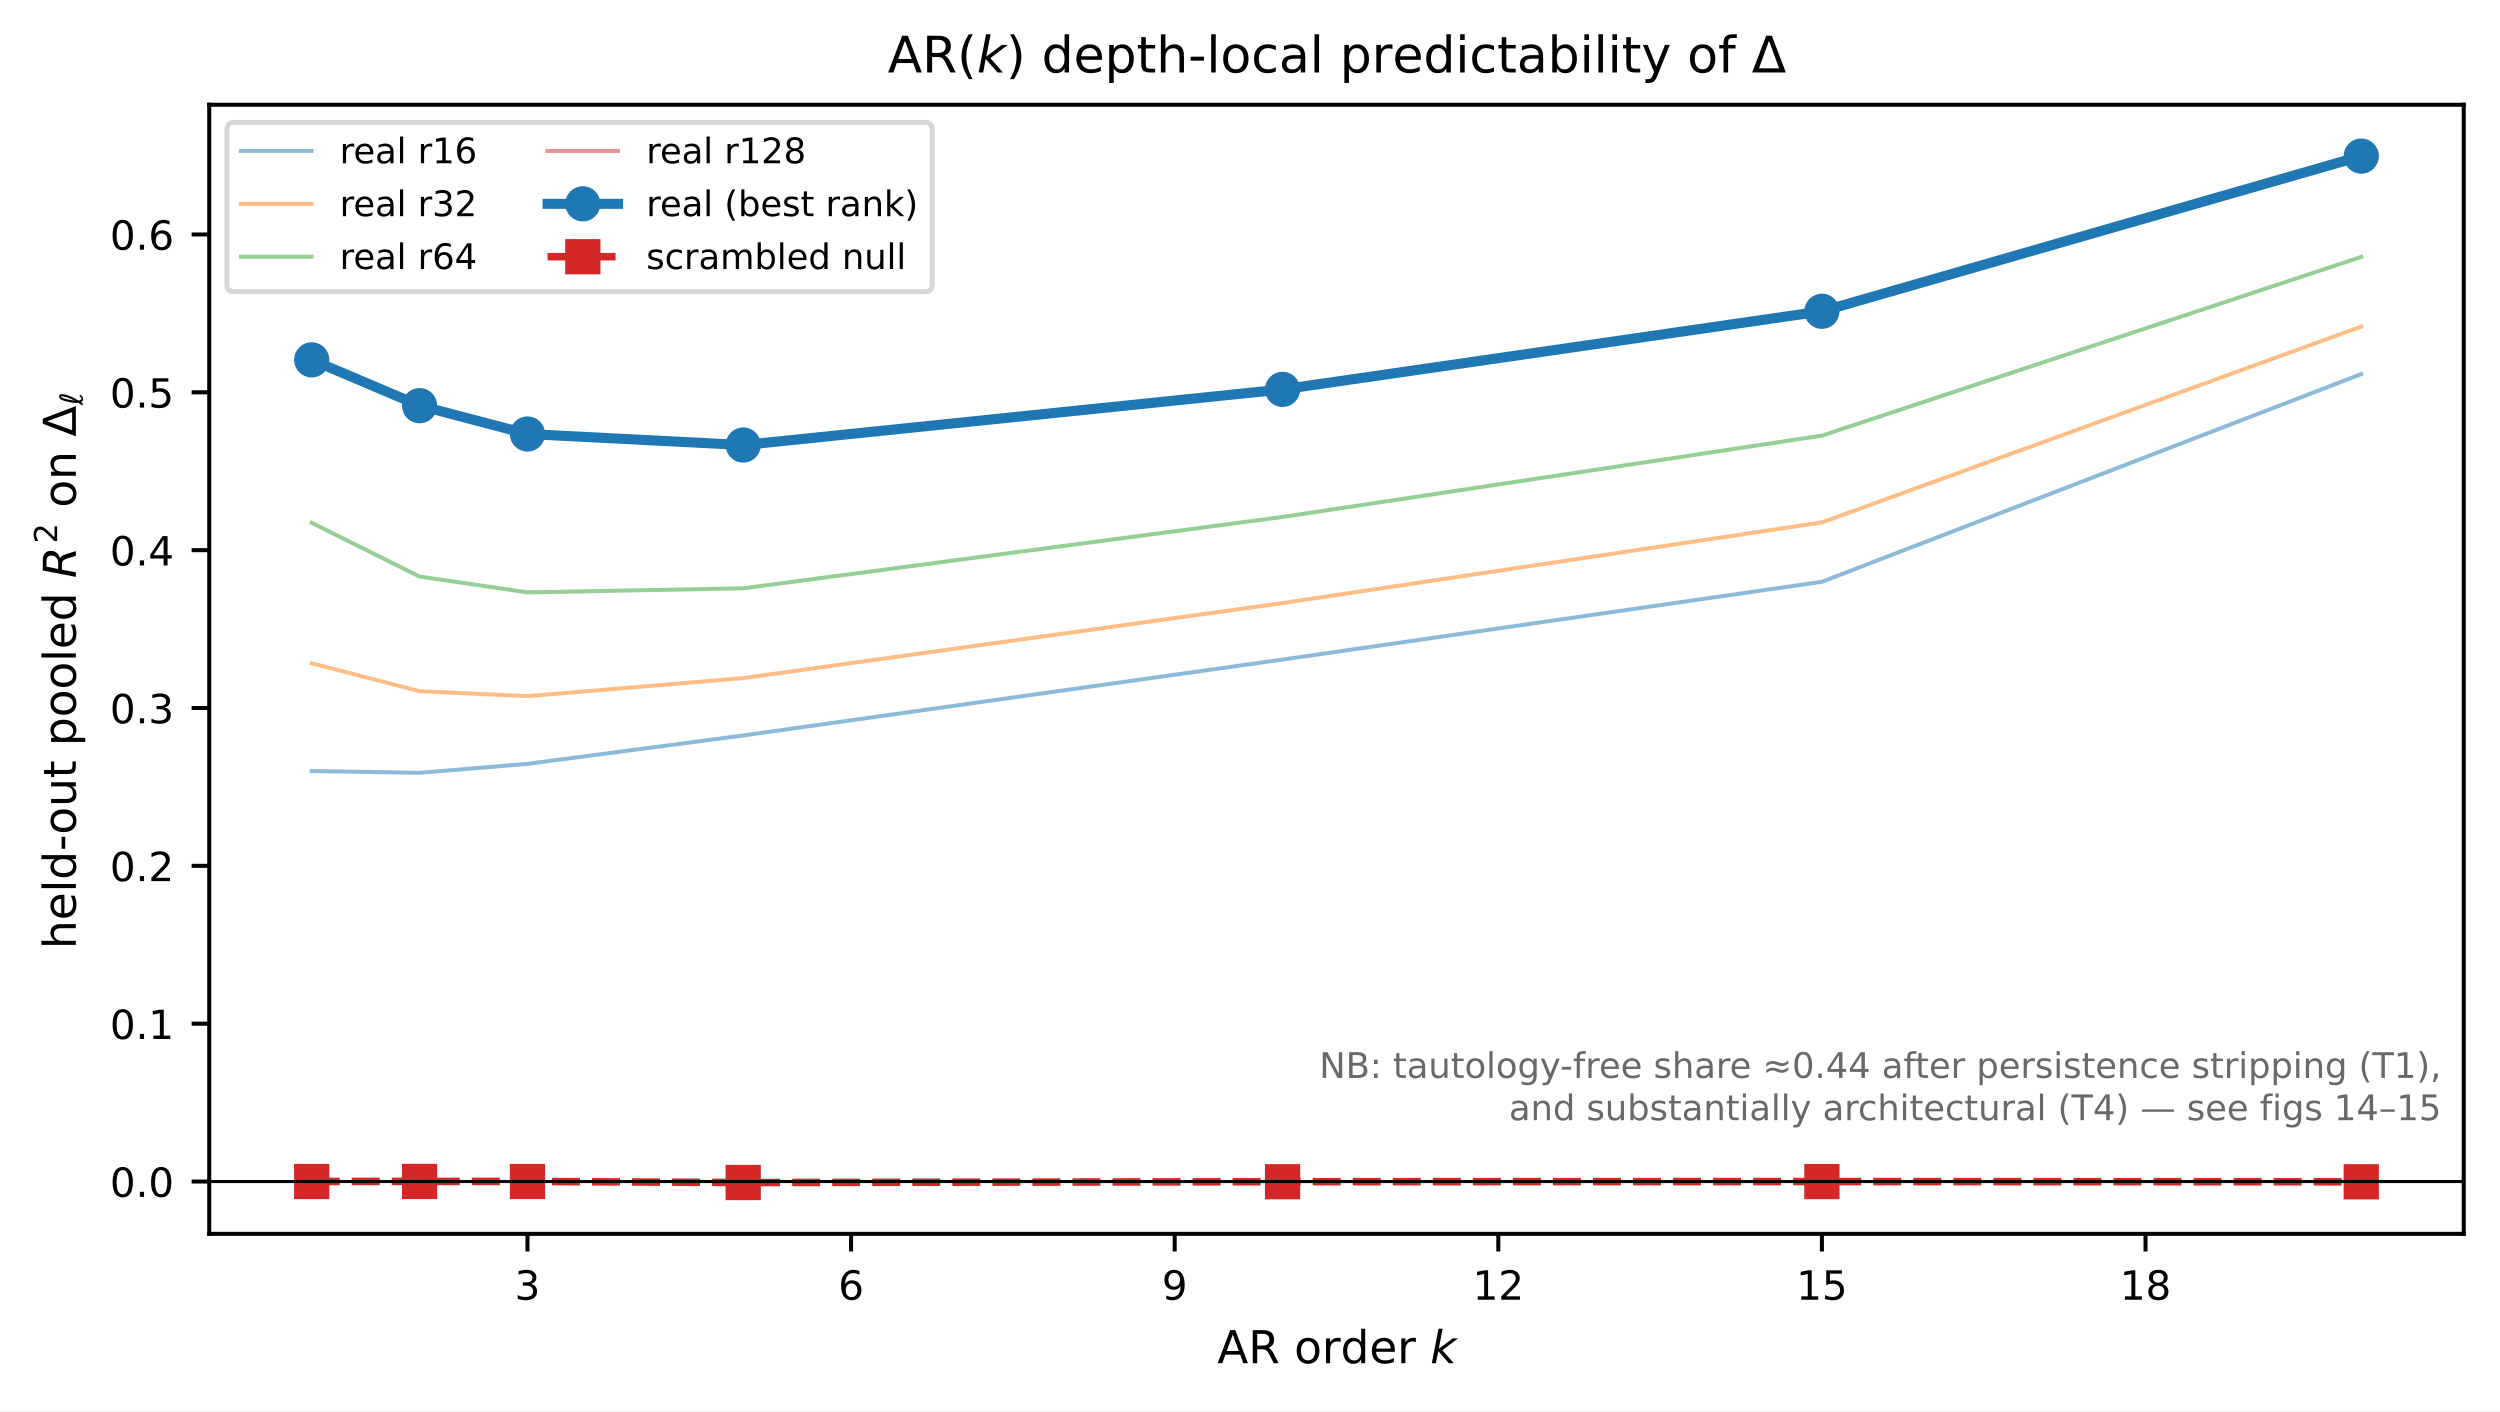
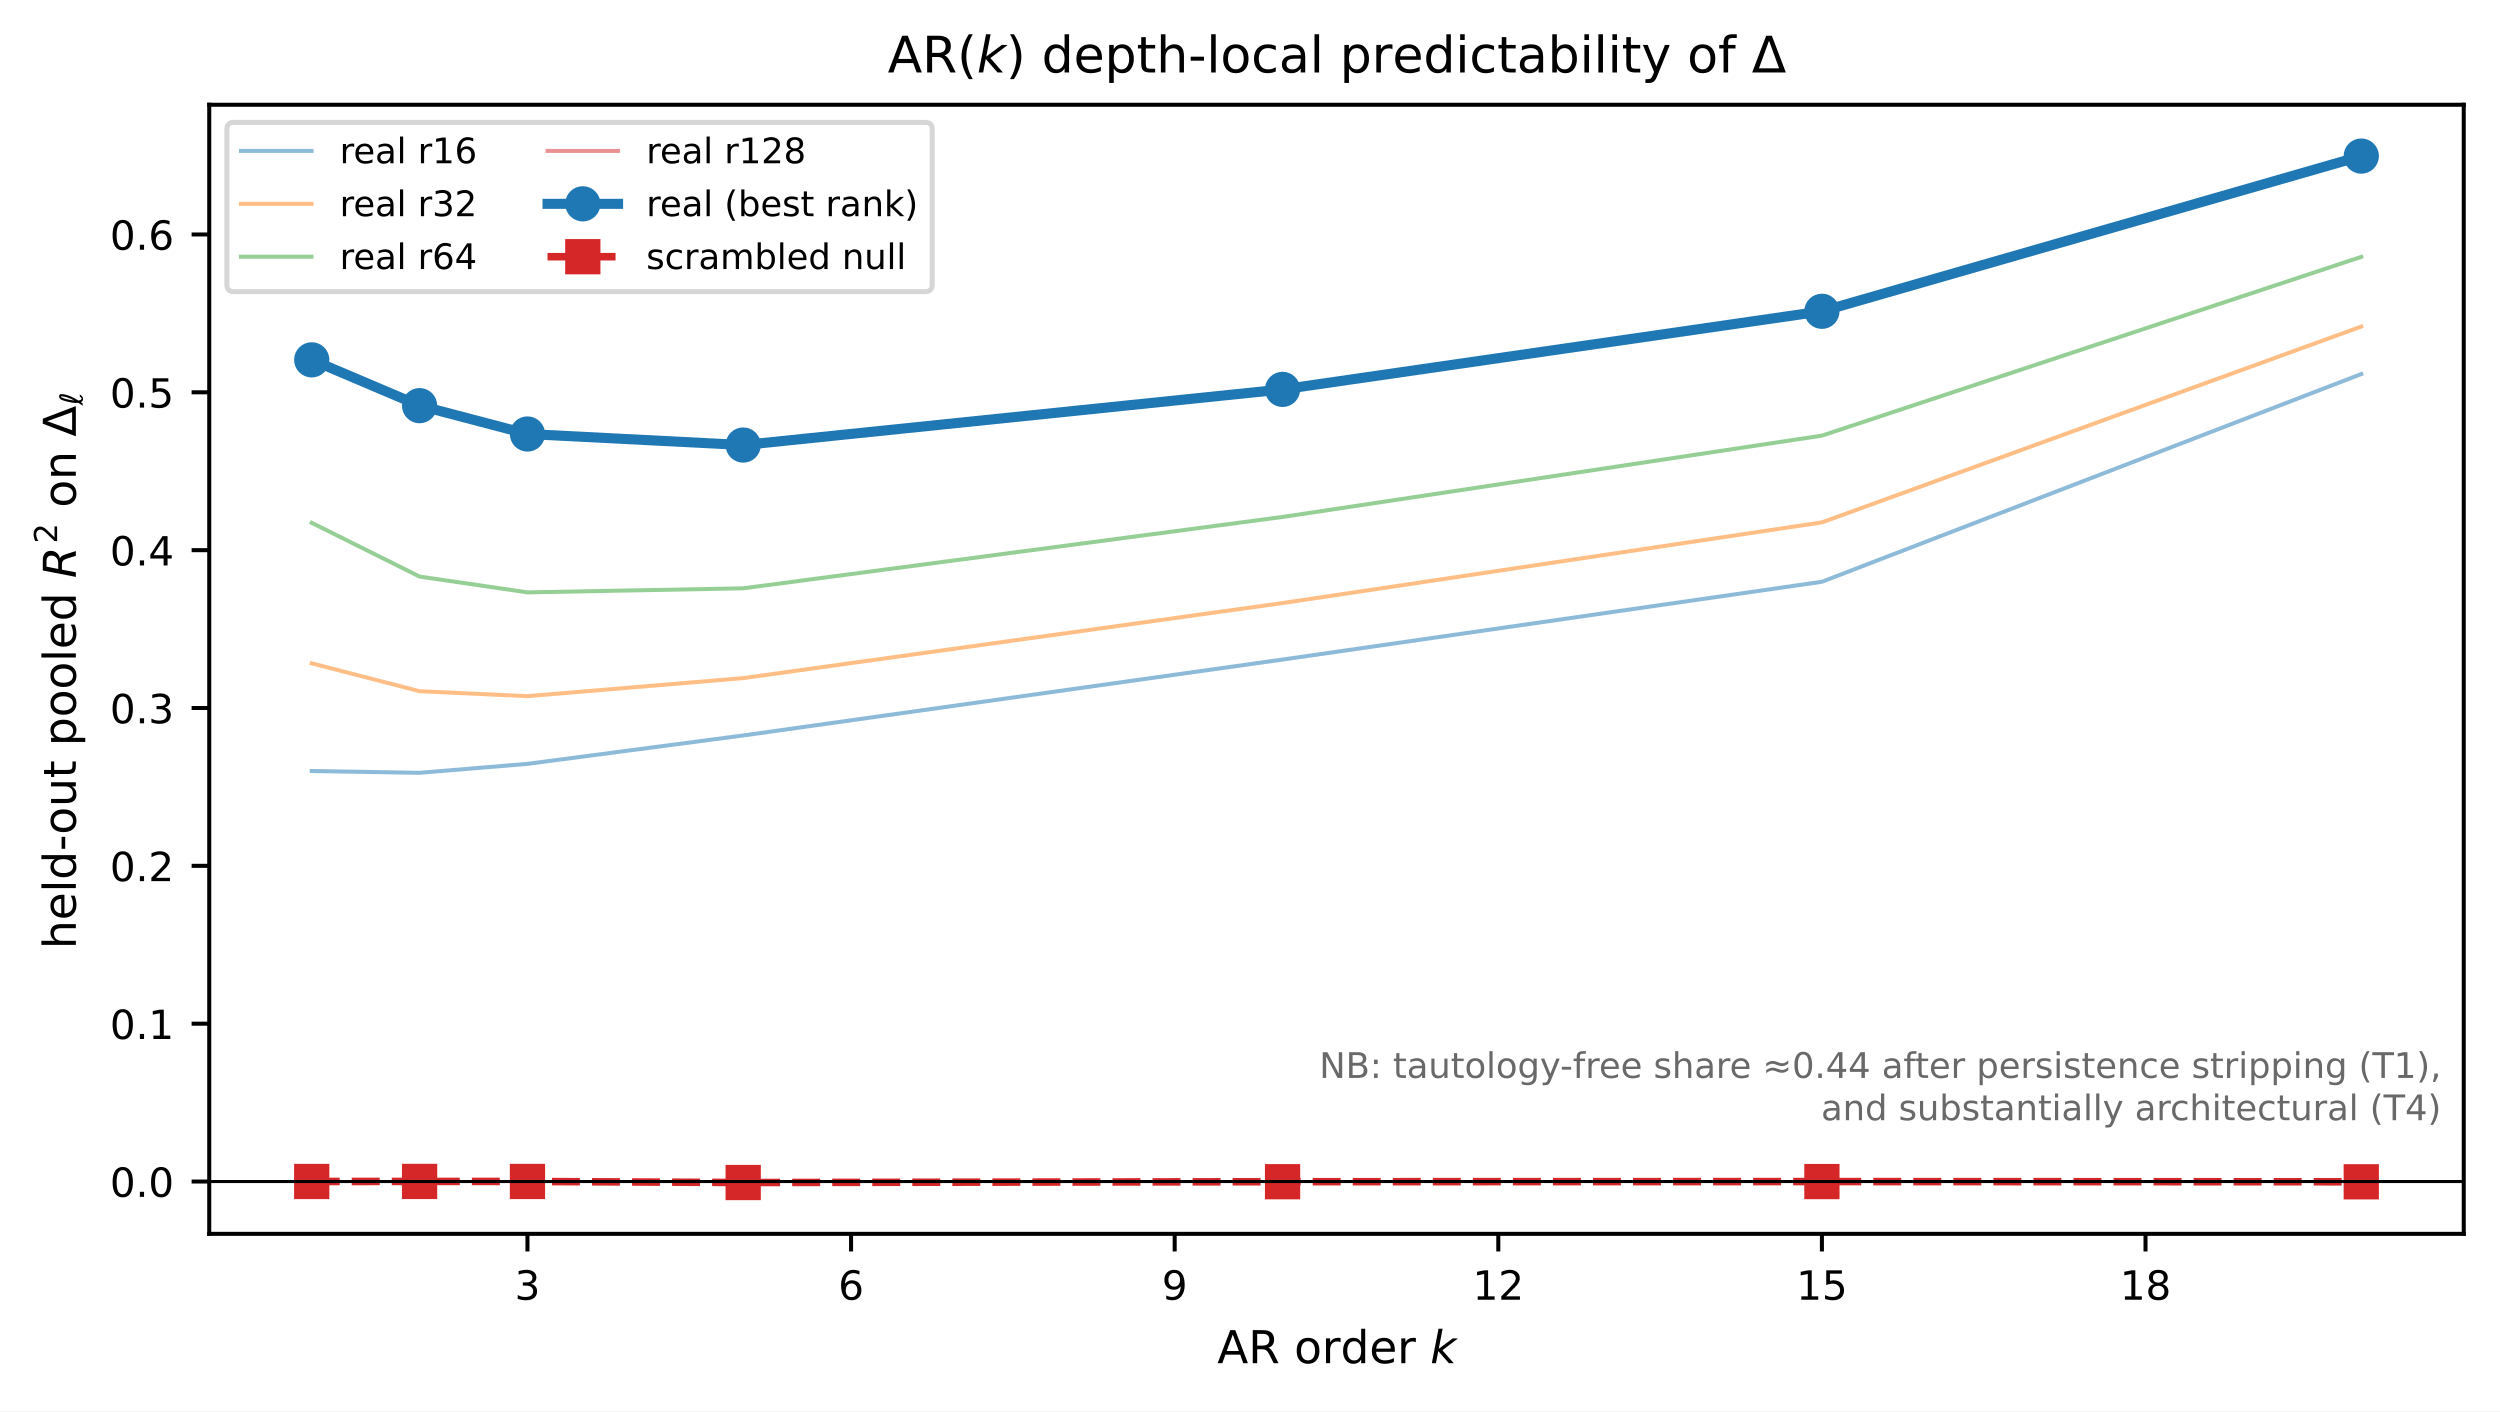
<svg xmlns="http://www.w3.org/2000/svg" xmlns:xlink="http://www.w3.org/1999/xlink" width="496.382pt" height="280.185pt" viewBox="0 0 496.382 280.185" version="1.1">
  <defs>
    <style type="text/css">*{stroke-linejoin: round; stroke-linecap: butt}</style>
  </defs>
  <g id="figure_1">
    <g id="patch_1">
      <path d="M 0 280.185  L 496.382 280.185  L 496.382 0  L 0 0  z " style="fill: #ffffff" />
    </g>
    <g id="axes_1">
      <g id="patch_2">
        <path d="M 41.545 244.983  L 489.183 244.983  L 489.183 20.8  L 41.545 20.8  z " style="fill: #ffffff" />
      </g>
      <g id="matplotlib.axis_1">
        <g id="xtick_1">
          <g id="line2d_1">
            <defs>
              <path id="m513581c044" d="M 0 0  L 0 3.5  " style="stroke: #000000; stroke-width: 0.8" />
            </defs>
            <g>
              <use xlink:href="#m513581c044" x="104.728" y="244.983" style="stroke: #000000; stroke-width: 0.8" />
            </g>
          </g>
          <g id="text_1">
            <text style="font-size: 8px; font-family: 'DejaVu Sans', 'Bitstream Vera Sans', 'Computer Modern Sans Serif', 'Lucida Grande', 'Verdana', 'Geneva', 'Lucid', 'Arial', 'Helvetica', 'Avant Garde', sans-serif; text-anchor: middle" x="104.728" y="258.061" transform="rotate(-0 104.7279 258.0615)">3</text>
          </g>
        </g>
        <g id="xtick_2">
          <g id="line2d_2">
            <g>
              <use xlink:href="#m513581c044" x="168.982" y="244.983" style="stroke: #000000; stroke-width: 0.8" />
            </g>
          </g>
          <g id="text_2">
            <text style="font-size: 8px; font-family: 'DejaVu Sans', 'Bitstream Vera Sans', 'Computer Modern Sans Serif', 'Lucida Grande', 'Verdana', 'Geneva', 'Lucid', 'Arial', 'Helvetica', 'Avant Garde', sans-serif; text-anchor: middle" x="168.982" y="258.061" transform="rotate(-0 168.9822 258.0615)">6</text>
          </g>
        </g>
        <g id="xtick_3">
          <g id="line2d_3">
            <g>
              <use xlink:href="#m513581c044" x="233.236" y="244.983" style="stroke: #000000; stroke-width: 0.8" />
            </g>
          </g>
          <g id="text_3">
            <text style="font-size: 8px; font-family: 'DejaVu Sans', 'Bitstream Vera Sans', 'Computer Modern Sans Serif', 'Lucida Grande', 'Verdana', 'Geneva', 'Lucid', 'Arial', 'Helvetica', 'Avant Garde', sans-serif; text-anchor: middle" x="233.236" y="258.061" transform="rotate(-0 233.2364 258.0615)">9</text>
          </g>
        </g>
        <g id="xtick_4">
          <g id="line2d_4">
            <g>
              <use xlink:href="#m513581c044" x="297.491" y="244.983" style="stroke: #000000; stroke-width: 0.8" />
            </g>
          </g>
          <g id="text_4">
            <text style="font-size: 8px; font-family: 'DejaVu Sans', 'Bitstream Vera Sans', 'Computer Modern Sans Serif', 'Lucida Grande', 'Verdana', 'Geneva', 'Lucid', 'Arial', 'Helvetica', 'Avant Garde', sans-serif; text-anchor: middle" x="297.491" y="258.061" transform="rotate(-0 297.4907 258.0615)">12</text>
          </g>
        </g>
        <g id="xtick_5">
          <g id="line2d_5">
            <g>
              <use xlink:href="#m513581c044" x="361.745" y="244.983" style="stroke: #000000; stroke-width: 0.8" />
            </g>
          </g>
          <g id="text_5">
            <text style="font-size: 8px; font-family: 'DejaVu Sans', 'Bitstream Vera Sans', 'Computer Modern Sans Serif', 'Lucida Grande', 'Verdana', 'Geneva', 'Lucid', 'Arial', 'Helvetica', 'Avant Garde', sans-serif; text-anchor: middle" x="361.745" y="258.061" transform="rotate(-0 361.7449 258.0615)">15</text>
          </g>
        </g>
        <g id="xtick_6">
          <g id="line2d_6">
            <g>
              <use xlink:href="#m513581c044" x="425.999" y="244.983" style="stroke: #000000; stroke-width: 0.8" />
            </g>
          </g>
          <g id="text_6">
            <text style="font-size: 8px; font-family: 'DejaVu Sans', 'Bitstream Vera Sans', 'Computer Modern Sans Serif', 'Lucida Grande', 'Verdana', 'Geneva', 'Lucid', 'Arial', 'Helvetica', 'Avant Garde', sans-serif; text-anchor: middle" x="425.999" y="258.061" transform="rotate(-0 425.9992 258.0615)">18</text>
          </g>
        </g>
        <g id="text_7">
          <g transform="translate(241.6936 270.8233)">
            <text>
              <tspan x="0" y="-0.156" style="font-size: 9px; font-family: 'DejaVu Sans'">A</tspan>
              <tspan x="6.157" y="-0.156" style="font-size: 9px; font-family: 'DejaVu Sans'">R</tspan>
              <tspan x="12.41" y="-0.156" style="font-size: 9px; font-family: 'DejaVu Sans'"> </tspan>
              <tspan x="15.271" y="-0.156" style="font-size: 9px; font-family: 'DejaVu Sans'">o</tspan>
              <tspan x="20.777" y="-0.156" style="font-size: 9px; font-family: 'DejaVu Sans'">r</tspan>
              <tspan x="24.478" y="-0.156" style="font-size: 9px; font-family: 'DejaVu Sans'">d</tspan>
              <tspan x="30.19" y="-0.156" style="font-size: 9px; font-family: 'DejaVu Sans'">e</tspan>
              <tspan x="35.728" y="-0.156" style="font-size: 9px; font-family: 'DejaVu Sans'">r</tspan>
              <tspan x="39.428" y="-0.156" style="font-size: 9px; font-family: 'DejaVu Sans'"> </tspan>
              <tspan x="42.289" y="-0.156" style="font-style: oblique; font-size: 9px; font-family: 'DejaVu Sans'">k</tspan>
            </text>
          </g>
        </g>
      </g>
      <g id="matplotlib.axis_2">
        <g id="ytick_1">
          <g id="line2d_7">
            <defs>
              <path id="m32dd1cf0d6" d="M 0 0  L -3.5 0  " style="stroke: #000000; stroke-width: 0.8" />
            </defs>
            <g>
              <use xlink:href="#m32dd1cf0d6" x="41.545" y="234.599" style="stroke: #000000; stroke-width: 0.8" />
            </g>
          </g>
          <g id="text_8">
            <text style="font-size: 8px; font-family: 'DejaVu Sans', 'Bitstream Vera Sans', 'Computer Modern Sans Serif', 'Lucida Grande', 'Verdana', 'Geneva', 'Lucid', 'Arial', 'Helvetica', 'Avant Garde', sans-serif; text-anchor: end" x="34.545" y="237.638" transform="rotate(-0 34.54461 237.6377)">0.0</text>
          </g>
        </g>
        <g id="ytick_2">
          <g id="line2d_8">
            <g>
              <use xlink:href="#m32dd1cf0d6" x="41.545" y="203.258" style="stroke: #000000; stroke-width: 0.8" />
            </g>
          </g>
          <g id="text_9">
            <text style="font-size: 8px; font-family: 'DejaVu Sans', 'Bitstream Vera Sans', 'Computer Modern Sans Serif', 'Lucida Grande', 'Verdana', 'Geneva', 'Lucid', 'Arial', 'Helvetica', 'Avant Garde', sans-serif; text-anchor: end" x="34.545" y="206.297" transform="rotate(-0 34.54461 206.2966)">0.1</text>
          </g>
        </g>
        <g id="ytick_3">
          <g id="line2d_9">
            <g>
              <use xlink:href="#m32dd1cf0d6" x="41.545" y="171.916" style="stroke: #000000; stroke-width: 0.8" />
            </g>
          </g>
          <g id="text_10">
            <text style="font-size: 8px; font-family: 'DejaVu Sans', 'Bitstream Vera Sans', 'Computer Modern Sans Serif', 'Lucida Grande', 'Verdana', 'Geneva', 'Lucid', 'Arial', 'Helvetica', 'Avant Garde', sans-serif; text-anchor: end" x="34.545" y="174.956" transform="rotate(-0 34.54461 174.9555)">0.2</text>
          </g>
        </g>
        <g id="ytick_4">
          <g id="line2d_10">
            <g>
              <use xlink:href="#m32dd1cf0d6" x="41.545" y="140.575" style="stroke: #000000; stroke-width: 0.8" />
            </g>
          </g>
          <g id="text_11">
            <text style="font-size: 8px; font-family: 'DejaVu Sans', 'Bitstream Vera Sans', 'Computer Modern Sans Serif', 'Lucida Grande', 'Verdana', 'Geneva', 'Lucid', 'Arial', 'Helvetica', 'Avant Garde', sans-serif; text-anchor: end" x="34.545" y="143.614" transform="rotate(-0 34.54461 143.6145)">0.3</text>
          </g>
        </g>
        <g id="ytick_5">
          <g id="line2d_11">
            <g>
              <use xlink:href="#m32dd1cf0d6" x="41.545" y="109.234" style="stroke: #000000; stroke-width: 0.8" />
            </g>
          </g>
          <g id="text_12">
            <text style="font-size: 8px; font-family: 'DejaVu Sans', 'Bitstream Vera Sans', 'Computer Modern Sans Serif', 'Lucida Grande', 'Verdana', 'Geneva', 'Lucid', 'Arial', 'Helvetica', 'Avant Garde', sans-serif; text-anchor: end" x="34.545" y="112.273" transform="rotate(-0 34.54461 112.2734)">0.4</text>
          </g>
        </g>
        <g id="ytick_6">
          <g id="line2d_12">
            <g>
              <use xlink:href="#m32dd1cf0d6" x="41.545" y="77.893" style="stroke: #000000; stroke-width: 0.8" />
            </g>
          </g>
          <g id="text_13">
            <text style="font-size: 8px; font-family: 'DejaVu Sans', 'Bitstream Vera Sans', 'Computer Modern Sans Serif', 'Lucida Grande', 'Verdana', 'Geneva', 'Lucid', 'Arial', 'Helvetica', 'Avant Garde', sans-serif; text-anchor: end" x="34.545" y="80.932" transform="rotate(-0 34.54461 80.93232)">0.5</text>
          </g>
        </g>
        <g id="ytick_7">
          <g id="line2d_13">
            <g>
              <use xlink:href="#m32dd1cf0d6" x="41.545" y="46.552" style="stroke: #000000; stroke-width: 0.8" />
            </g>
          </g>
          <g id="text_14">
            <text style="font-size: 8px; font-family: 'DejaVu Sans', 'Bitstream Vera Sans', 'Computer Modern Sans Serif', 'Lucida Grande', 'Verdana', 'Geneva', 'Lucid', 'Arial', 'Helvetica', 'Avant Garde', sans-serif; text-anchor: end" x="34.545" y="49.591" transform="rotate(-0 34.54461 49.59124)">0.6</text>
          </g>
        </g>
        <g id="text_15">
          <g transform="translate(15.66 188.4217) rotate(-90)">
            <text>
              <tspan x="0" y="-0.602" style="font-size: 9px; font-family: 'DejaVu Sans'">h</tspan>
              <tspan x="5.704" y="-0.602" style="font-size: 9px; font-family: 'DejaVu Sans'">e</tspan>
              <tspan x="11.241" y="-0.602" style="font-size: 9px; font-family: 'DejaVu Sans'">l</tspan>
              <tspan x="13.742" y="-0.602" style="font-size: 9px; font-family: 'DejaVu Sans'">d</tspan>
              <tspan x="19.455" y="-0.602" style="font-size: 9px; font-family: 'DejaVu Sans'">-</tspan>
              <tspan x="22.702" y="-0.602" style="font-size: 9px; font-family: 'DejaVu Sans'">o</tspan>
              <tspan x="28.208" y="-0.602" style="font-size: 9px; font-family: 'DejaVu Sans'">u</tspan>
              <tspan x="33.913" y="-0.602" style="font-size: 9px; font-family: 'DejaVu Sans'">t</tspan>
              <tspan x="37.441" y="-0.602" style="font-size: 9px; font-family: 'DejaVu Sans'"> </tspan>
              <tspan x="40.302" y="-0.602" style="font-size: 9px; font-family: 'DejaVu Sans'">p</tspan>
              <tspan x="46.015" y="-0.602" style="font-size: 9px; font-family: 'DejaVu Sans'">o</tspan>
              <tspan x="51.521" y="-0.602" style="font-size: 9px; font-family: 'DejaVu Sans'">o</tspan>
              <tspan x="57.028" y="-0.602" style="font-size: 9px; font-family: 'DejaVu Sans'">l</tspan>
              <tspan x="59.528" y="-0.602" style="font-size: 9px; font-family: 'DejaVu Sans'">e</tspan>
              <tspan x="65.065" y="-0.602" style="font-size: 9px; font-family: 'DejaVu Sans'">d</tspan>
              <tspan x="70.778" y="-0.602" style="font-size: 9px; font-family: 'DejaVu Sans'"> </tspan>
              <tspan x="84.779" y="-0.602" style="font-size: 9px; font-family: 'DejaVu Sans'"> </tspan>
              <tspan x="87.639" y="-0.602" style="font-size: 9px; font-family: 'DejaVu Sans'">o</tspan>
              <tspan x="93.146" y="-0.602" style="font-size: 9px; font-family: 'DejaVu Sans'">n</tspan>
              <tspan x="98.85" y="-0.602" style="font-size: 9px; font-family: 'DejaVu Sans'"> </tspan>
              <tspan x="101.711" y="-0.602" style="font-size: 9px; font-family: 'DejaVu Sans'">Δ</tspan>
              <tspan x="73.639" y="-0.602" style="font-style: oblique; font-size: 9px; font-family: 'DejaVu Sans'">R</tspan>
              <tspan x="80.524" y="-4.319" style="font-size: 6.3px; font-family: 'DejaVu Sans'">2</tspan>
              <tspan x="107.954" y="0.748" style="font-style: oblique; font-size: 6.3px; font-family: 'DejaVu Sans'">ℓ</tspan>
            </text>
          </g>
        </g>
      </g>
      <g id="line2d_14">
        <path d="M 61.892 153.091  L 83.31 153.444  L 104.728 151.664  L 147.564 146.027  L 254.655 130.955  L 361.745 115.513  L 468.835 74.269  " clip-path="url(#p54448f99dc)" style="fill: none; stroke: #1f77b4; stroke-opacity: 0.5; stroke-width: 0.8; stroke-linecap: square" />
      </g>
      <g id="line2d_15">
        <path d="M 61.892 131.708  L 83.31 137.243  L 104.728 138.224  L 147.564 134.639  L 254.655 119.737  L 361.745 103.722  L 468.835 64.841  " clip-path="url(#p54448f99dc)" style="fill: none; stroke: #ff7f0e; stroke-opacity: 0.5; stroke-width: 0.8; stroke-linecap: square" />
      </g>
      <g id="line2d_16">
        <path d="M 61.892 103.808  L 83.31 114.483  L 104.728 117.618  L 147.564 116.812  L 254.655 102.644  L 361.745 86.496  L 468.835 51.001  " clip-path="url(#p54448f99dc)" style="fill: none; stroke: #2ca02c; stroke-opacity: 0.5; stroke-width: 0.8; stroke-linecap: square" />
      </g>
      <g id="line2d_17">
        <path d="M 61.892 71.448  L 83.31 80.544  L 104.728 86.172  L 147.564 88.365  L 254.655 77.314  L 361.745 61.807  L 468.835 30.99  " clip-path="url(#p54448f99dc)" style="fill: none; stroke: #d62728; stroke-opacity: 0.5; stroke-width: 0.8; stroke-linecap: square" />
      </g>
      <g id="line2d_18">
        <path d="M 61.892 71.448  L 83.31 80.544  L 104.728 86.172  L 147.564 88.365  L 254.655 77.314  L 361.745 61.807  L 468.835 30.99  " clip-path="url(#p54448f99dc)" style="fill: none; stroke: #1f77b4; stroke-width: 2; stroke-linecap: square" />
        <defs>
          <path id="m7bdcd54610" d="M 0 3  C 0.796 3 1.559 2.684 2.121 2.121  C 2.684 1.559 3 0.796 3 0  C 3 -0.796 2.684 -1.559 2.121 -2.121  C 1.559 -2.684 0.796 -3 0 -3  C -0.796 -3 -1.559 -2.684 -2.121 -2.121  C -2.684 -1.559 -3 -0.796 -3 0  C -3 0.796 -2.684 1.559 -2.121 2.121  C -1.559 2.684 -0.796 3 0 3  z " style="stroke: #1f77b4" />
        </defs>
        <g clip-path="url(#p54448f99dc)">
          <use xlink:href="#m7bdcd54610" x="61.892" y="71.448" style="fill: #1f77b4; stroke: #1f77b4" />
          <use xlink:href="#m7bdcd54610" x="83.31" y="80.544" style="fill: #1f77b4; stroke: #1f77b4" />
          <use xlink:href="#m7bdcd54610" x="104.728" y="86.172" style="fill: #1f77b4; stroke: #1f77b4" />
          <use xlink:href="#m7bdcd54610" x="147.564" y="88.365" style="fill: #1f77b4; stroke: #1f77b4" />
          <use xlink:href="#m7bdcd54610" x="254.655" y="77.314" style="fill: #1f77b4; stroke: #1f77b4" />
          <use xlink:href="#m7bdcd54610" x="361.745" y="61.807" style="fill: #1f77b4; stroke: #1f77b4" />
          <use xlink:href="#m7bdcd54610" x="468.835" y="30.99" style="fill: #1f77b4; stroke: #1f77b4" />
        </g>
      </g>
      <g id="line2d_19">
        <path d="M 61.892 234.587  L 83.31 234.577  L 104.728 234.583  L 147.564 234.793  L 254.655 234.631  L 361.745 234.605  L 468.835 234.651  " clip-path="url(#p54448f99dc)" style="fill: none; stroke-dasharray: 5.55,2.4; stroke-dashoffset: 0; stroke: #d62728; stroke-width: 1.5" />
        <defs>
          <path id="md65f965ce0" d="M -3 3  L 3 3  L 3 -3  L -3 -3  z " style="stroke: #d62728; stroke-linejoin: miter" />
        </defs>
        <g clip-path="url(#p54448f99dc)">
          <use xlink:href="#md65f965ce0" x="61.892" y="234.587" style="fill: #d62728; stroke: #d62728; stroke-linejoin: miter" />
          <use xlink:href="#md65f965ce0" x="83.31" y="234.577" style="fill: #d62728; stroke: #d62728; stroke-linejoin: miter" />
          <use xlink:href="#md65f965ce0" x="104.728" y="234.583" style="fill: #d62728; stroke: #d62728; stroke-linejoin: miter" />
          <use xlink:href="#md65f965ce0" x="147.564" y="234.793" style="fill: #d62728; stroke: #d62728; stroke-linejoin: miter" />
          <use xlink:href="#md65f965ce0" x="254.655" y="234.631" style="fill: #d62728; stroke: #d62728; stroke-linejoin: miter" />
          <use xlink:href="#md65f965ce0" x="361.745" y="234.605" style="fill: #d62728; stroke: #d62728; stroke-linejoin: miter" />
          <use xlink:href="#md65f965ce0" x="468.835" y="234.651" style="fill: #d62728; stroke: #d62728; stroke-linejoin: miter" />
        </g>
      </g>
      <g id="line2d_20">
        <path d="M 41.545 234.599  L 489.183 234.599  " clip-path="url(#p54448f99dc)" style="fill: none; stroke: #000000; stroke-width: 0.6; stroke-linecap: square" />
      </g>
      <g id="patch_3">
        <path d="M 41.545 244.983  L 41.545 20.8  " style="fill: none; stroke: #000000; stroke-width: 0.8; stroke-linejoin: miter; stroke-linecap: square" />
      </g>
      <g id="patch_4">
        <path d="M 489.183 244.983  L 489.183 20.8  " style="fill: none; stroke: #000000; stroke-width: 0.8; stroke-linejoin: miter; stroke-linecap: square" />
      </g>
      <g id="patch_5">
        <path d="M 41.545 244.983  L 489.183 244.983  " style="fill: none; stroke: #000000; stroke-width: 0.8; stroke-linejoin: miter; stroke-linecap: square" />
      </g>
      <g id="patch_6">
        <path d="M 41.545 20.8  L 489.183 20.8  " style="fill: none; stroke: #000000; stroke-width: 0.8; stroke-linejoin: miter; stroke-linecap: square" />
      </g>
      <g id="text_16">
        <g id="patch_7">
          <path d="M 261.951 226.557  L 484.706 226.557  Q 486.456 226.557 486.456 224.807  L 486.456 208.003  Q 486.456 206.253 484.706 206.253  L 261.951 206.253  Q 260.201 206.253 260.201 208.003  L 260.201 224.807  Q 260.201 226.557 261.951 226.557  z " style="fill: #ffffff; opacity: 0.75" />
        </g>
        <text style="font-size: 7px; font-family: 'DejaVu Sans', 'Bitstream Vera Sans', 'Computer Modern Sans Serif', 'Lucida Grande', 'Verdana', 'Geneva', 'Lucid', 'Arial', 'Helvetica', 'Avant Garde', sans-serif; fill: #696969" transform="translate(261.9508 214.0226)">NB: tautology-free share ≈0.44 after persistence stripping (T1),</text>
-         <text style="font-size: 7px; font-family: 'DejaVu Sans', 'Bitstream Vera Sans', 'Computer Modern Sans Serif', 'Lucida Grande', 'Verdana', 'Geneva', 'Lucid', 'Arial', 'Helvetica', 'Avant Garde', sans-serif; fill: #696969" transform="translate(299.6064 222.4245)">and substantially architectural (T4) — see figs 14–15</text>
+         <text style="font-size: 7px; font-family: 'DejaVu Sans', 'Bitstream Vera Sans', 'Computer Modern Sans Serif', 'Lucida Grande', 'Verdana', 'Geneva', 'Lucid', 'Arial', 'Helvetica', 'Avant Garde', sans-serif; fill: #696969" transform="translate(361.5805 222.4245)">and substantially architectural (T4)</text>
      </g>
      <g id="text_17">
        <g transform="translate(176.2636 14.8)">
          <text>
            <tspan x="0" y="-0.406" style="font-size: 10px; font-family: 'DejaVu Sans'">A</tspan>
            <tspan x="6.841" y="-0.406" style="font-size: 10px; font-family: 'DejaVu Sans'">R</tspan>
            <tspan x="13.789" y="-0.406" style="font-size: 10px; font-family: 'DejaVu Sans'">(</tspan>
            <tspan x="23.481" y="-0.406" style="font-size: 10px; font-family: 'DejaVu Sans'">)</tspan>
            <tspan x="27.383" y="-0.406" style="font-size: 10px; font-family: 'DejaVu Sans'"> </tspan>
            <tspan x="30.562" y="-0.406" style="font-size: 10px; font-family: 'DejaVu Sans'">d</tspan>
            <tspan x="36.909" y="-0.406" style="font-size: 10px; font-family: 'DejaVu Sans'">e</tspan>
            <tspan x="43.062" y="-0.406" style="font-size: 10px; font-family: 'DejaVu Sans'">p</tspan>
            <tspan x="49.409" y="-0.406" style="font-size: 10px; font-family: 'DejaVu Sans'">t</tspan>
            <tspan x="53.33" y="-0.406" style="font-size: 10px; font-family: 'DejaVu Sans'">h</tspan>
            <tspan x="59.668" y="-0.406" style="font-size: 10px; font-family: 'DejaVu Sans'">-</tspan>
            <tspan x="63.276" y="-0.406" style="font-size: 10px; font-family: 'DejaVu Sans'">l</tspan>
            <tspan x="66.055" y="-0.406" style="font-size: 10px; font-family: 'DejaVu Sans'">o</tspan>
            <tspan x="72.173" y="-0.406" style="font-size: 10px; font-family: 'DejaVu Sans'">c</tspan>
            <tspan x="77.671" y="-0.406" style="font-size: 10px; font-family: 'DejaVu Sans'">a</tspan>
            <tspan x="83.799" y="-0.406" style="font-size: 10px; font-family: 'DejaVu Sans'">l</tspan>
            <tspan x="86.577" y="-0.406" style="font-size: 10px; font-family: 'DejaVu Sans'"> </tspan>
            <tspan x="89.756" y="-0.406" style="font-size: 10px; font-family: 'DejaVu Sans'">p</tspan>
            <tspan x="96.104" y="-0.406" style="font-size: 10px; font-family: 'DejaVu Sans'">r</tspan>
            <tspan x="100.215" y="-0.406" style="font-size: 10px; font-family: 'DejaVu Sans'">e</tspan>
            <tspan x="106.367" y="-0.406" style="font-size: 10px; font-family: 'DejaVu Sans'">d</tspan>
            <tspan x="112.715" y="-0.406" style="font-size: 10px; font-family: 'DejaVu Sans'">i</tspan>
            <tspan x="115.493" y="-0.406" style="font-size: 10px; font-family: 'DejaVu Sans'">c</tspan>
            <tspan x="120.991" y="-0.406" style="font-size: 10px; font-family: 'DejaVu Sans'">t</tspan>
            <tspan x="124.912" y="-0.406" style="font-size: 10px; font-family: 'DejaVu Sans'">a</tspan>
            <tspan x="131.04" y="-0.406" style="font-size: 10px; font-family: 'DejaVu Sans'">b</tspan>
            <tspan x="137.388" y="-0.406" style="font-size: 10px; font-family: 'DejaVu Sans'">i</tspan>
            <tspan x="140.166" y="-0.406" style="font-size: 10px; font-family: 'DejaVu Sans'">l</tspan>
            <tspan x="142.944" y="-0.406" style="font-size: 10px; font-family: 'DejaVu Sans'">i</tspan>
            <tspan x="145.723" y="-0.406" style="font-size: 10px; font-family: 'DejaVu Sans'">t</tspan>
            <tspan x="149.644" y="-0.406" style="font-size: 10px; font-family: 'DejaVu Sans'">y</tspan>
            <tspan x="155.562" y="-0.406" style="font-size: 10px; font-family: 'DejaVu Sans'"> </tspan>
            <tspan x="158.74" y="-0.406" style="font-size: 10px; font-family: 'DejaVu Sans'">o</tspan>
            <tspan x="164.858" y="-0.406" style="font-size: 10px; font-family: 'DejaVu Sans'">f</tspan>
            <tspan x="168.379" y="-0.406" style="font-size: 10px; font-family: 'DejaVu Sans'"> </tspan>
            <tspan x="171.558" y="-0.406" style="font-size: 10px; font-family: 'DejaVu Sans'">Δ</tspan>
            <tspan x="17.69" y="-0.406" style="font-style: oblique; font-size: 10px; font-family: 'DejaVu Sans'">k</tspan>
          </text>
        </g>
      </g>
      <g id="legend_1">
        <g id="patch_8">
          <path d="M 46.445 57.902  L 183.695 57.902  Q 185.095 57.902 185.095 56.502  L 185.095 25.7  Q 185.095 24.3 183.695 24.3  L 46.445 24.3  Q 45.045 24.3 45.045 25.7  L 45.045 56.502  Q 45.045 57.902 46.445 57.902  z " style="fill: #ffffff; opacity: 0.8; stroke: #cccccc; stroke-linejoin: miter" />
        </g>
        <g id="line2d_21">
          <path d="M 47.845 29.969  L 54.845 29.969  L 61.845 29.969  " style="fill: none; stroke: #1f77b4; stroke-opacity: 0.5; stroke-width: 0.8; stroke-linecap: square" />
        </g>
        <g id="text_18">
          <text style="font-size: 7px; font-family: 'DejaVu Sans', 'Bitstream Vera Sans', 'Computer Modern Sans Serif', 'Lucida Grande', 'Verdana', 'Geneva', 'Lucid', 'Arial', 'Helvetica', 'Avant Garde', sans-serif; text-anchor: start" x="67.445" y="32.419" transform="rotate(-0 67.44461 32.41891)">real r16</text>
        </g>
        <g id="line2d_22">
          <path d="M 47.845 40.469  L 54.845 40.469  L 61.845 40.469  " style="fill: none; stroke: #ff7f0e; stroke-opacity: 0.5; stroke-width: 0.8; stroke-linecap: square" />
        </g>
        <g id="text_19">
          <text style="font-size: 7px; font-family: 'DejaVu Sans', 'Bitstream Vera Sans', 'Computer Modern Sans Serif', 'Lucida Grande', 'Verdana', 'Geneva', 'Lucid', 'Arial', 'Helvetica', 'Avant Garde', sans-serif; text-anchor: start" x="67.445" y="42.919" transform="rotate(-0 67.44461 42.91945)">real r32</text>
        </g>
        <g id="line2d_23">
          <path d="M 47.845 50.97  L 54.845 50.97  L 61.845 50.97  " style="fill: none; stroke: #2ca02c; stroke-opacity: 0.5; stroke-width: 0.8; stroke-linecap: square" />
        </g>
        <g id="text_20">
          <text style="font-size: 7px; font-family: 'DejaVu Sans', 'Bitstream Vera Sans', 'Computer Modern Sans Serif', 'Lucida Grande', 'Verdana', 'Geneva', 'Lucid', 'Arial', 'Helvetica', 'Avant Garde', sans-serif; text-anchor: start" x="67.445" y="53.42" transform="rotate(-0 67.44461 53.42)">real r64</text>
        </g>
        <g id="line2d_24">
          <path d="M 108.719 29.969  L 115.719 29.969  L 122.719 29.969  " style="fill: none; stroke: #d62728; stroke-opacity: 0.5; stroke-width: 0.8; stroke-linecap: square" />
        </g>
        <g id="text_21">
          <text style="font-size: 7px; font-family: 'DejaVu Sans', 'Bitstream Vera Sans', 'Computer Modern Sans Serif', 'Lucida Grande', 'Verdana', 'Geneva', 'Lucid', 'Arial', 'Helvetica', 'Avant Garde', sans-serif; text-anchor: start" x="128.319" y="32.419" transform="rotate(-0 128.3195 32.41891)">real r128</text>
        </g>
        <g id="line2d_25">
          <path d="M 108.719 40.469  L 115.719 40.469  L 122.719 40.469  " style="fill: none; stroke: #1f77b4; stroke-width: 2; stroke-linecap: square" />
          <g>
            <use xlink:href="#m7bdcd54610" x="115.719" y="40.469" style="fill: #1f77b4; stroke: #1f77b4" />
          </g>
        </g>
        <g id="text_22">
          <text style="font-size: 7px; font-family: 'DejaVu Sans', 'Bitstream Vera Sans', 'Computer Modern Sans Serif', 'Lucida Grande', 'Verdana', 'Geneva', 'Lucid', 'Arial', 'Helvetica', 'Avant Garde', sans-serif; text-anchor: start" x="128.319" y="42.919" transform="rotate(-0 128.3195 42.91945)">real (best rank)</text>
        </g>
        <g id="line2d_26">
          <path d="M 108.719 50.97  L 115.719 50.97  L 122.719 50.97  " style="fill: none; stroke-dasharray: 5.55,2.4; stroke-dashoffset: 0; stroke: #d62728; stroke-width: 1.5" />
          <g>
            <use xlink:href="#md65f965ce0" x="115.719" y="50.97" style="fill: #d62728; stroke: #d62728; stroke-linejoin: miter" />
          </g>
        </g>
        <g id="text_23">
          <text style="font-size: 7px; font-family: 'DejaVu Sans', 'Bitstream Vera Sans', 'Computer Modern Sans Serif', 'Lucida Grande', 'Verdana', 'Geneva', 'Lucid', 'Arial', 'Helvetica', 'Avant Garde', sans-serif; text-anchor: start" x="128.319" y="53.42" transform="rotate(-0 128.3195 53.42)">scrambled null</text>
        </g>
      </g>
    </g>
  </g>
  <defs>
    <clipPath id="p54448f99dc">
      <rect x="41.545" y="20.8" width="447.638" height="224.183" />
    </clipPath>
  </defs>
</svg>
